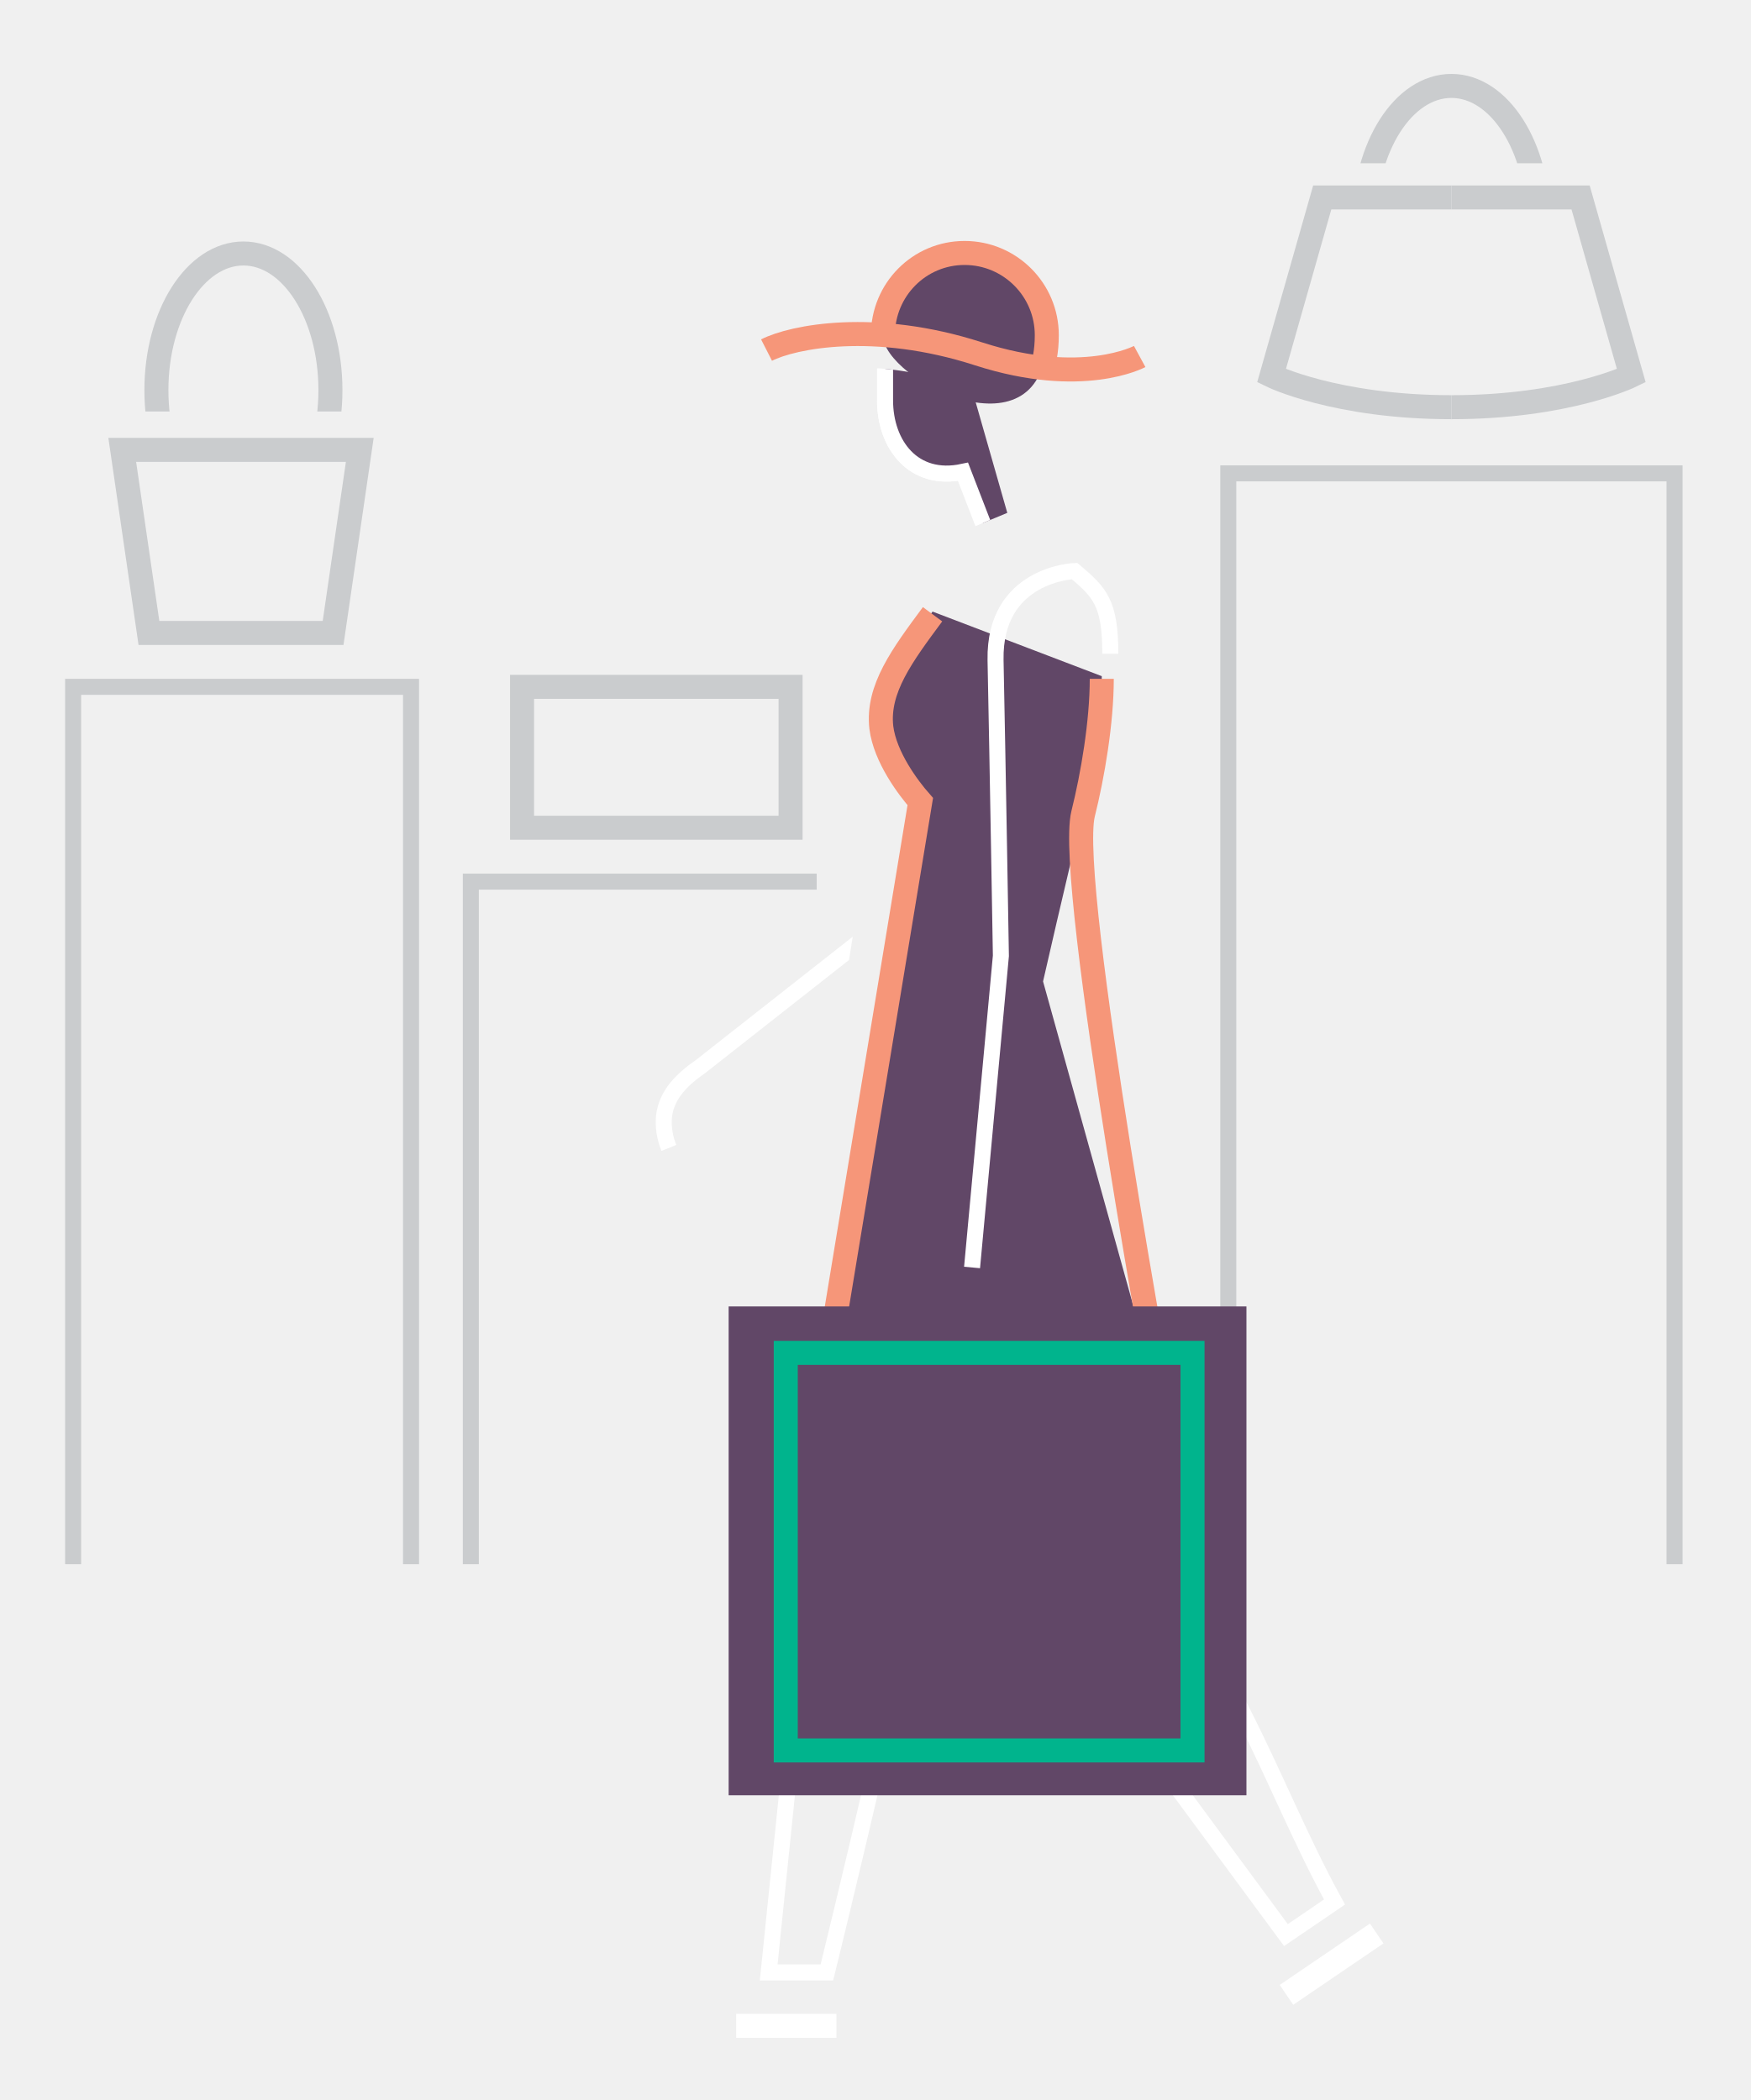
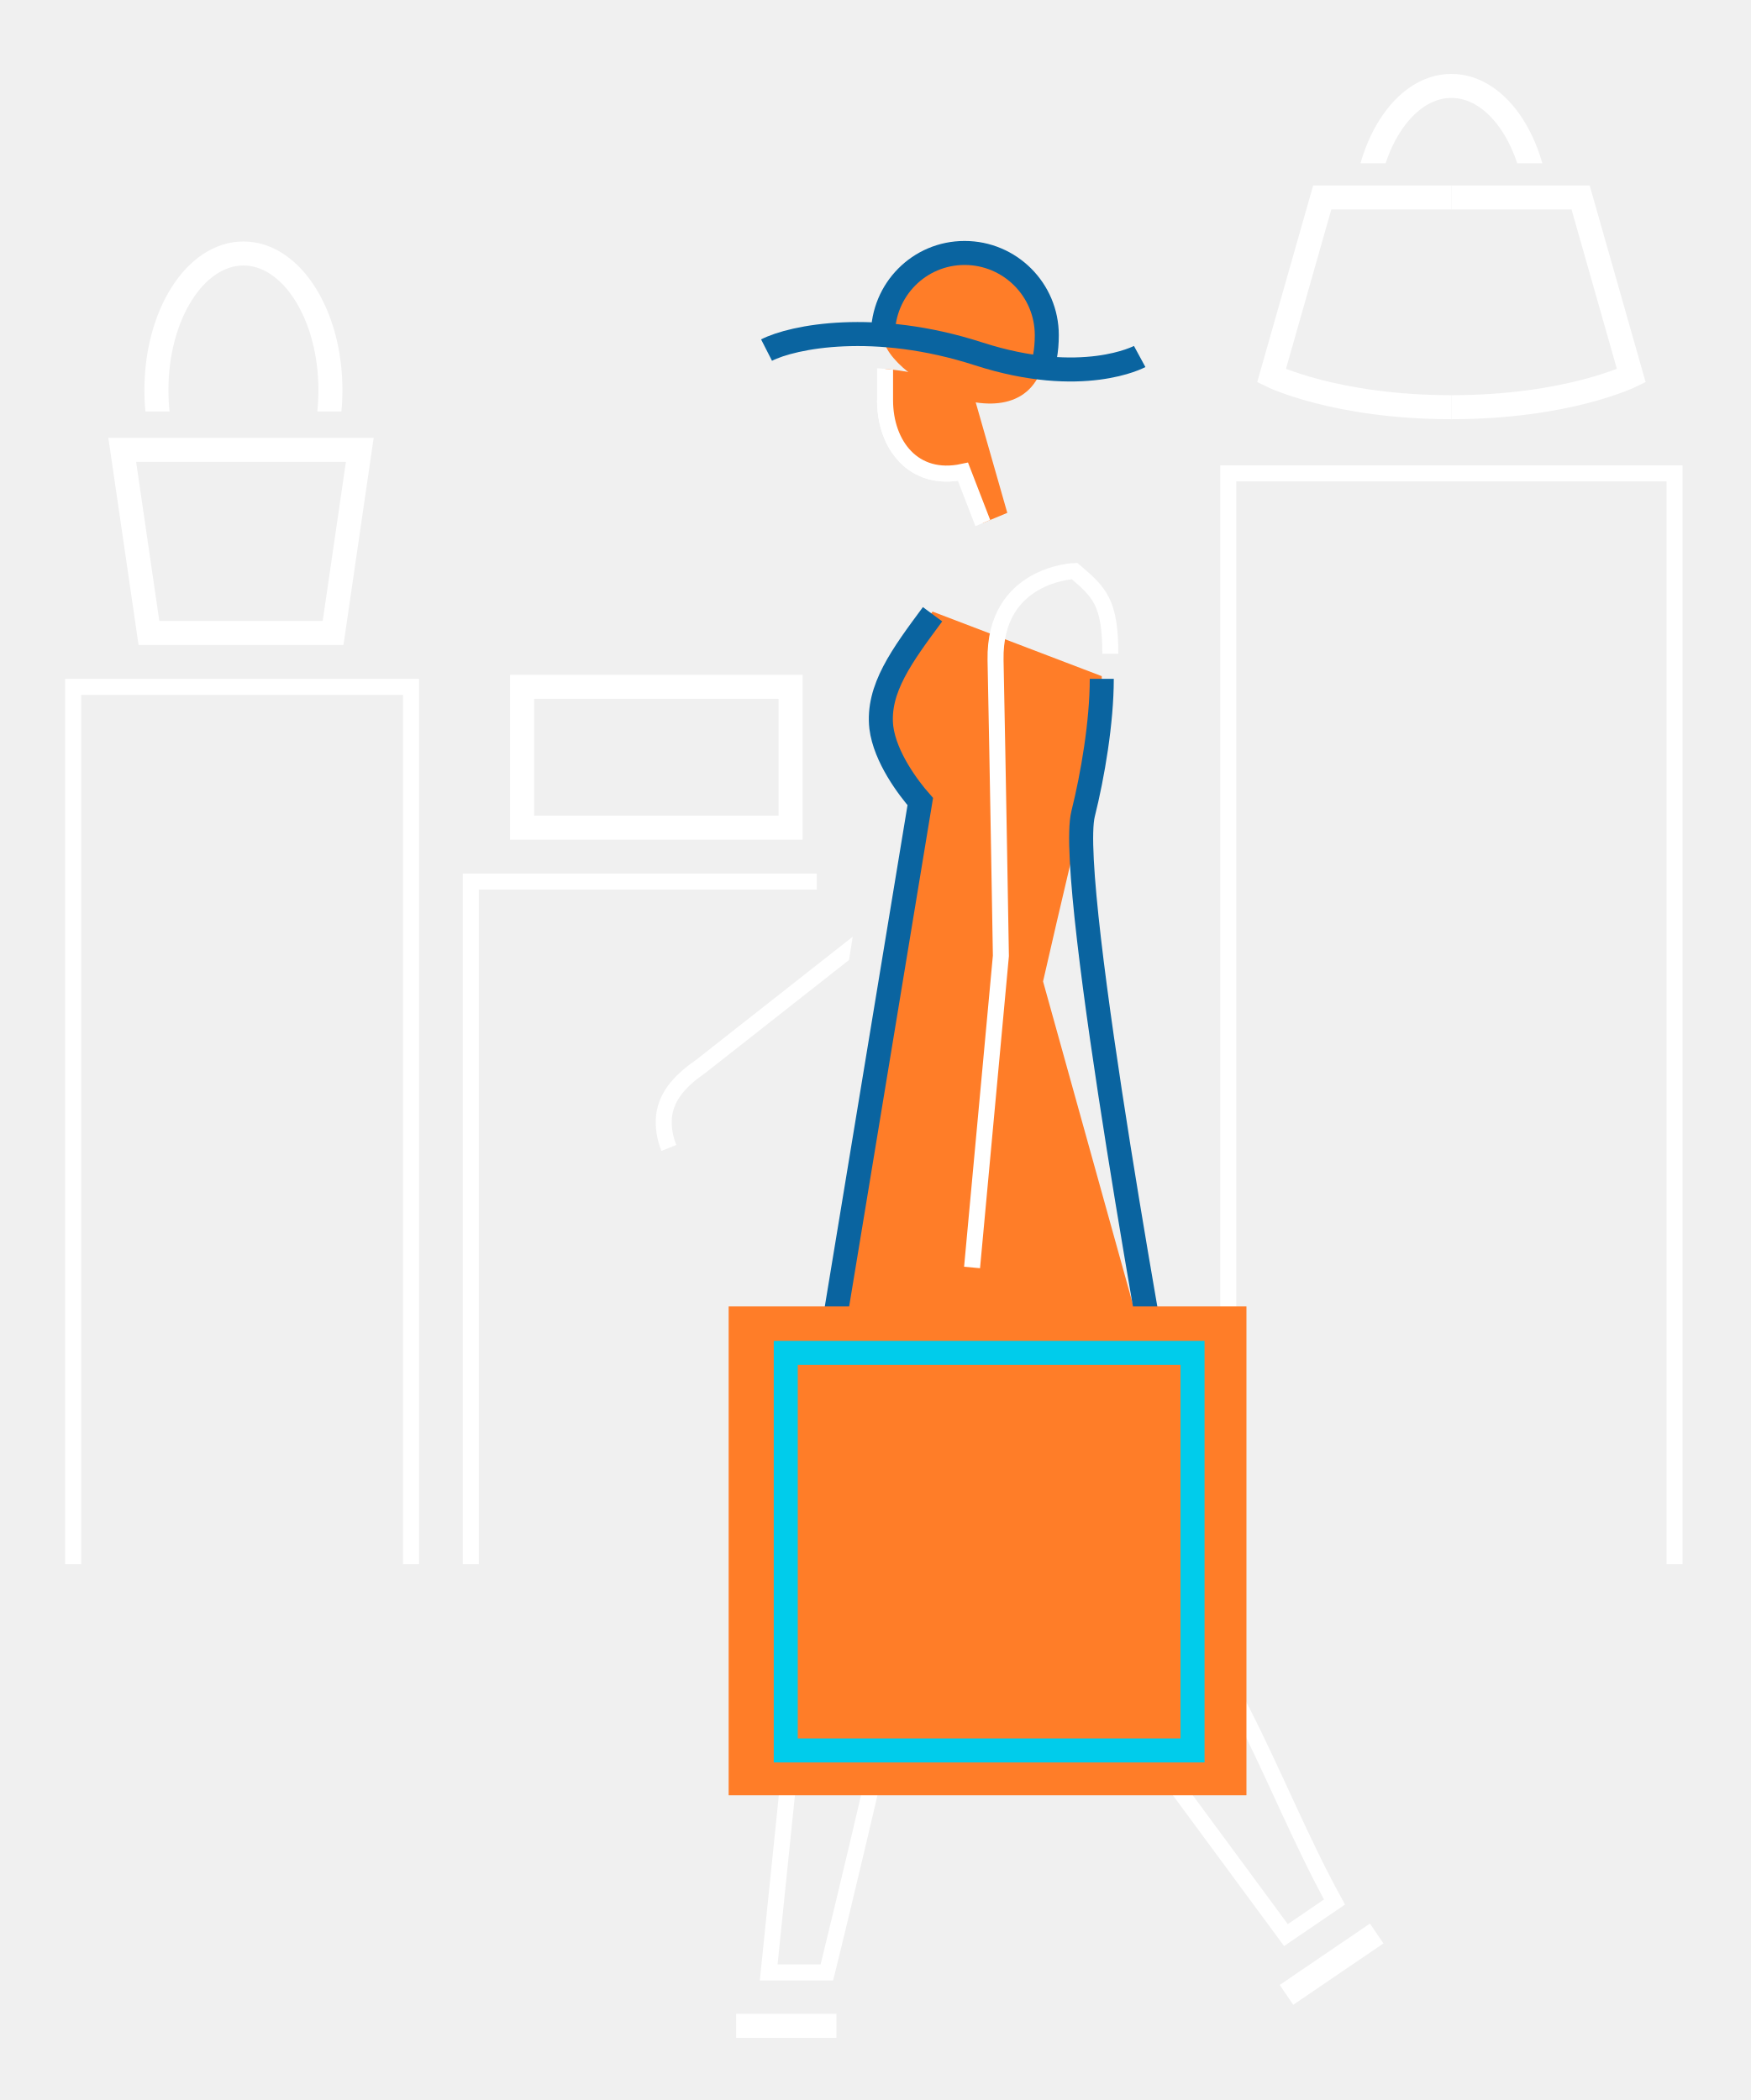
<svg xmlns="http://www.w3.org/2000/svg" xmlns:xlink="http://www.w3.org/1999/xlink" version="1.1" id="Layer_1" x="0px" y="0px" viewBox="0 0 328 393.5" style="enable-background:new 0 0 328 393.5;" xml:space="preserve">
  <style type="text/css">
- 	.st0{fill:none;stroke:#CACCCE;stroke-width:3;stroke-miterlimit:10;}
- 	.st1{fill:none;stroke:#CACCCE;stroke-width:4.5;stroke-miterlimit:10;}
- 	.st2{clip-path:url(#SVGID_2_);fill:none;stroke:#CACCCE;stroke-width:4.5;stroke-miterlimit:10;}
- 	.st3{clip-path:url(#SVGID_4_);fill:none;stroke:#CACCCE;stroke-width:4.5;stroke-miterlimit:10;}
- 	.st4{fill:#FFFFFF;}
- 	.st5{fill:none;stroke:#FFFFFF;stroke-width:3;stroke-miterlimit:10;}
- 	.st6{fill:#614767;}
- 	.st7{fill:none;}
- 	.st8{fill:none;stroke:#F69679;stroke-width:4.5;stroke-miterlimit:10;}
- 	.st9{fill:none;stroke:#FFFFFF;stroke-width:4.5;stroke-miterlimit:10;}
- 	.st10{clip-path:url(#SVGID_6_);}
- 	.st11{clip-path:url(#SVGID_8_);fill:none;stroke:#FFFFFF;stroke-width:3;stroke-miterlimit:10;}
- 	.st12{fill:none;stroke:#00B48D;stroke-width:4.5;stroke-miterlimit:10;}
- 	.st13{clip-path:url(#SVGID_10_);}
- 	.st14{clip-path:url(#SVGID_12_);fill:#614767;}
- 	.st15{clip-path:url(#SVGID_12_);fill:none;stroke:#FFFFFF;stroke-width:3;stroke-miterlimit:10;}
- 	.st16{clip-path:url(#SVGID_14_);}
- 	.st17{clip-path:url(#SVGID_16_);fill:#614767;}
- 	.st18{clip-path:url(#SVGID_16_);fill:none;stroke:#F69679;stroke-width:4.5;stroke-miterlimit:10;}
+   .st0{fill:none;stroke:#FFF;stroke-width:3;stroke-miterlimit:10;}
+   .st1{fill:none;stroke:#FFF;stroke-width:4.5;stroke-miterlimit:10;}
+   .st2{clip-path:url(#SVGID_2_);fill:none;stroke:#FFF;stroke-width:4.5;stroke-miterlimit:10;}
+   .st3{clip-path:url(#SVGID_4_);fill:none;stroke:#FFF;stroke-width:4.5;stroke-miterlimit:10;}
+   .st4{fill:#FFFFFF;}
+   .st5{fill:none;stroke:#FFFFFF;stroke-width:3;stroke-miterlimit:10;}
+   .st6{fill:#FF7D28;}
+   .st7{fill:none;}
+   .st8{fill:none;stroke:#0a64a0;stroke-width:4.5;stroke-miterlimit:10;}
+   .st9{fill:none;stroke:#FFFFFF;stroke-width:4.5;stroke-miterlimit:10;}
+   .st10{clip-path:url(#SVGID_6_);}
+   .st11{clip-path:url(#SVGID_8_);fill:none;stroke:#FFFFFF;stroke-width:3;stroke-miterlimit:10;}
+   .st12{fill:none;stroke:#00cceb;stroke-width:4.5;stroke-miterlimit:10;}
+   .st13{clip-path:url(#SVGID_10_);}
+   .st14{clip-path:url(#SVGID_12_);fill:#FF7D28;}
+   .st15{clip-path:url(#SVGID_12_);fill:none;stroke:#FFFFFF;stroke-width:3;stroke-miterlimit:10;}
+   .st16{clip-path:url(#SVGID_14_);}
+   .st17{clip-path:url(#SVGID_16_);fill:#FF7D28;}
+   .st18{clip-path:url(#SVGID_16_);fill:none;stroke:#0a64a0;stroke-width:4.5;stroke-miterlimit:10;}
</style>
  <g>
    <polyline class="st0" points="13.7,293.1 13.7,128.7 77,128.7 77,293.1  " />
    <polyline class="st0" points="230.1,293.1 230.1,88.7 313.7,88.7 313.7,293.1  " />
    <polyline class="st0" points="88.2,293.1 88.2,165.2 153,165.2  " />
    <path class="st1" d="M271.9,37l-24.2,0l-9.5,33.4c0,0,12,5.9,33.7,5.9" />
    <path class="st1" d="M271.9,37l24.2,0l9.5,33.4c0,0-12,5.9-33.7,5.9" />
    <g>
      <defs>
        <rect id="SVGID_1_" x="248.8" y="8.1" width="45.5" height="22.5" />
      </defs>
      <clipPath id="SVGID_2_">
        <use xlink:href="#SVGID_1_" style="overflow:visible;" />
      </clipPath>
      <ellipse class="st2" cx="271.9" cy="41.7" rx="16.3" ry="25.6" />
    </g>
    <g>
      <defs>
        <rect id="SVGID_3_" x="22.6" y="37" width="45.5" height="40.1" />
      </defs>
      <clipPath id="SVGID_4_">
        <use xlink:href="#SVGID_3_" style="overflow:visible;" />
      </clipPath>
      <ellipse class="st3" cx="45.6" cy="73.1" rx="16.3" ry="25.6" />
    </g>
    <polygon class="st1" points="62.4,118.6 27.9,118.6 22.9,84.3 67.4,84.3  " />
    <rect x="97.8" y="128.7" class="st1" width="50.3" height="26.4" />
    <g>
      <path class="st4" d="M165.8,75c0,8.3,5.3,15.4,14.6,13.4" />
      <path class="st5" d="M165.8,75c0,8.3,5.3,15.4,14.6,13.4" />
      <path class="st6" d="M192.2,267.2l-39.2,0l19.4-117.5c-2.2-2.5-6.6-8.3-7.3-13.9c-0.8-7.2,3.9-13.5,9.6-21.2l31.7,12.1    c0,8.1-1.7,18.1-3.5,25.3c-3.2,13-7.5,31.9-7.5,31.9l23.2,83.4l-19.6,0" />
      <path class="st7" d="M192.2,267.8l-39.2,0l19.4-117.5c-2.2-2.5-6.6-8.3-7.3-13.9c-0.8-7.2,3.9-13.5,9.6-21.2l31.7,12.1    c0,8.1-1.7,18.1-3.5,25.3c-3.2,13-7.5,31.9-7.5,31.9l23.2,83.4l-19.6,0" />
      <path class="st5" d="M183.9,274.9l3.7,15.4l53.3,72.3l9.1-6.2c-12.5-22.7-19.9-49.8-41.5-68.7l-2.8-13" />
      <path class="st5" d="M175,276.3c-2,20.1-20.1,93.3-20.1,93.3l-10.9,0l9.8-95.4" />
      <path class="st8" d="M206.4,127.2c0,8.1-1.7,18.1-3.5,25.3c-3.2,13,15.7,115.2,15.7,115.2l-39.2,0" />
      <line class="st9" x1="137.9" y1="379.6" x2="156.7" y2="379.6" />
      <line class="st9" x1="241" y1="373.8" x2="257.9" y2="362.3" />
      <rect x="143.8" y="273.6" class="st4" width="80.2" height="3.2" />
      <path class="st8" d="M174.7,115.1c-5.7,7.7-10.4,14-9.6,21.2c0.7,5.6,5.1,11.4,7.3,13.9L153,267.8l39.2,0" />
      <path class="st5" d="M182.1,237.5l5.4-58.4c0,0-0.6-36.1-1-55.4c-0.3-16.2,14.8-16.7,14.8-16.7c4.7,4,6.7,5.9,6.7,15.5" />
      <g>
        <defs>
          <polygon id="SVGID_5_" points="130.5,186.9 115.5,206.4 121.5,219.4 155.2,203.9 161.4,165.2     " />
        </defs>
        <clipPath id="SVGID_6_">
          <use xlink:href="#SVGID_5_" style="overflow:visible;" />
        </clipPath>
        <g class="st10">
          <defs>
            <rect id="SVGID_7_" x="-821.4" y="-367.6" width="1268" height="845.3" />
          </defs>
          <clipPath id="SVGID_8_">
            <use xlink:href="#SVGID_7_" style="overflow:visible;" />
          </clipPath>
          <path class="st11" d="M125.3,215.1c-0.8-2-1.1-4-0.9-6c0.5-4,3.3-6.8,6.9-9.3l35.6-28" />
        </g>
      </g>
      <g>
        <g>
          <rect x="136.5" y="244.8" class="st6" width="97" height="91.6" />
          <rect x="147.2" y="253.5" class="st6" width="76.2" height="74.5" />
          <rect x="147.2" y="253.5" class="st12" width="76.2" height="74.5" />
          <path class="st6" d="M196.1,62.8c0-8.5-6.9-15.4-15.4-15.4c-8.5,0-15.3,6.9-15.3,15.4C165.4,71.3,196.1,86.8,196.1,62.8" />
        </g>
      </g>
      <g>
        <defs>
          <path id="SVGID_9_" d="M161.4,69.2l2.8,37.1l24.5-10.2l-6.8-23.8c-8.9-2.3-15-3.3-18.2-3.3C162.6,68.9,161.9,69,161.4,69.2" />
        </defs>
        <clipPath id="SVGID_10_">
          <use xlink:href="#SVGID_9_" style="overflow:visible;" />
        </clipPath>
        <g class="st13">
          <defs>
            <rect id="SVGID_11_" x="-821.4" y="-367.6" width="1268" height="845.3" />
          </defs>
          <clipPath id="SVGID_12_">
            <use xlink:href="#SVGID_11_" style="overflow:visible;" />
          </clipPath>
          <path class="st14" d="M165.8,57.8l0,17.2c0,8.3,5.3,15.4,14.6,13.4l6.3,16.3L219.4,82l-2.9-28.9L165.8,57.8z" />
          <path class="st15" d="M165.8,57.8l0,17.2c0,8.3,5.3,15.4,14.6,13.4l6.3,16.3L219.4,82l-2.9-28.9L165.8,57.8z" />
        </g>
      </g>
      <g>
        <defs>
          <polygon id="SVGID_13_" points="157.5,37 157.5,63.5 176.7,64.4 200,69.2 203.8,60.2 203.8,37     " />
        </defs>
        <clipPath id="SVGID_14_">
          <use xlink:href="#SVGID_13_" style="overflow:visible;" />
        </clipPath>
        <g class="st16">
          <defs>
            <rect id="SVGID_15_" x="-821.4" y="-367.6" width="1268" height="845.3" />
          </defs>
          <clipPath id="SVGID_16_">
            <use xlink:href="#SVGID_15_" style="overflow:visible;" />
          </clipPath>
          <path class="st17" d="M196.1,62.8c0-8.5-6.9-15.4-15.4-15.4c-8.5,0-15.3,6.9-15.3,15.4C165.4,71.3,196.1,86.8,196.1,62.8" />
          <path class="st18" d="M196.1,62.8c0-8.5-6.9-15.4-15.4-15.4c-8.5,0-15.3,6.9-15.3,15.4C165.4,71.3,196.1,86.8,196.1,62.8z" />
        </g>
      </g>
      <g>
        <path class="st8" d="M213.5,66.8c0,0-10.7,5.8-30.2-0.5c-19.5-6.3-34.8-3.2-39.7-0.7" />
      </g>
    </g>
  </g>
</svg>
